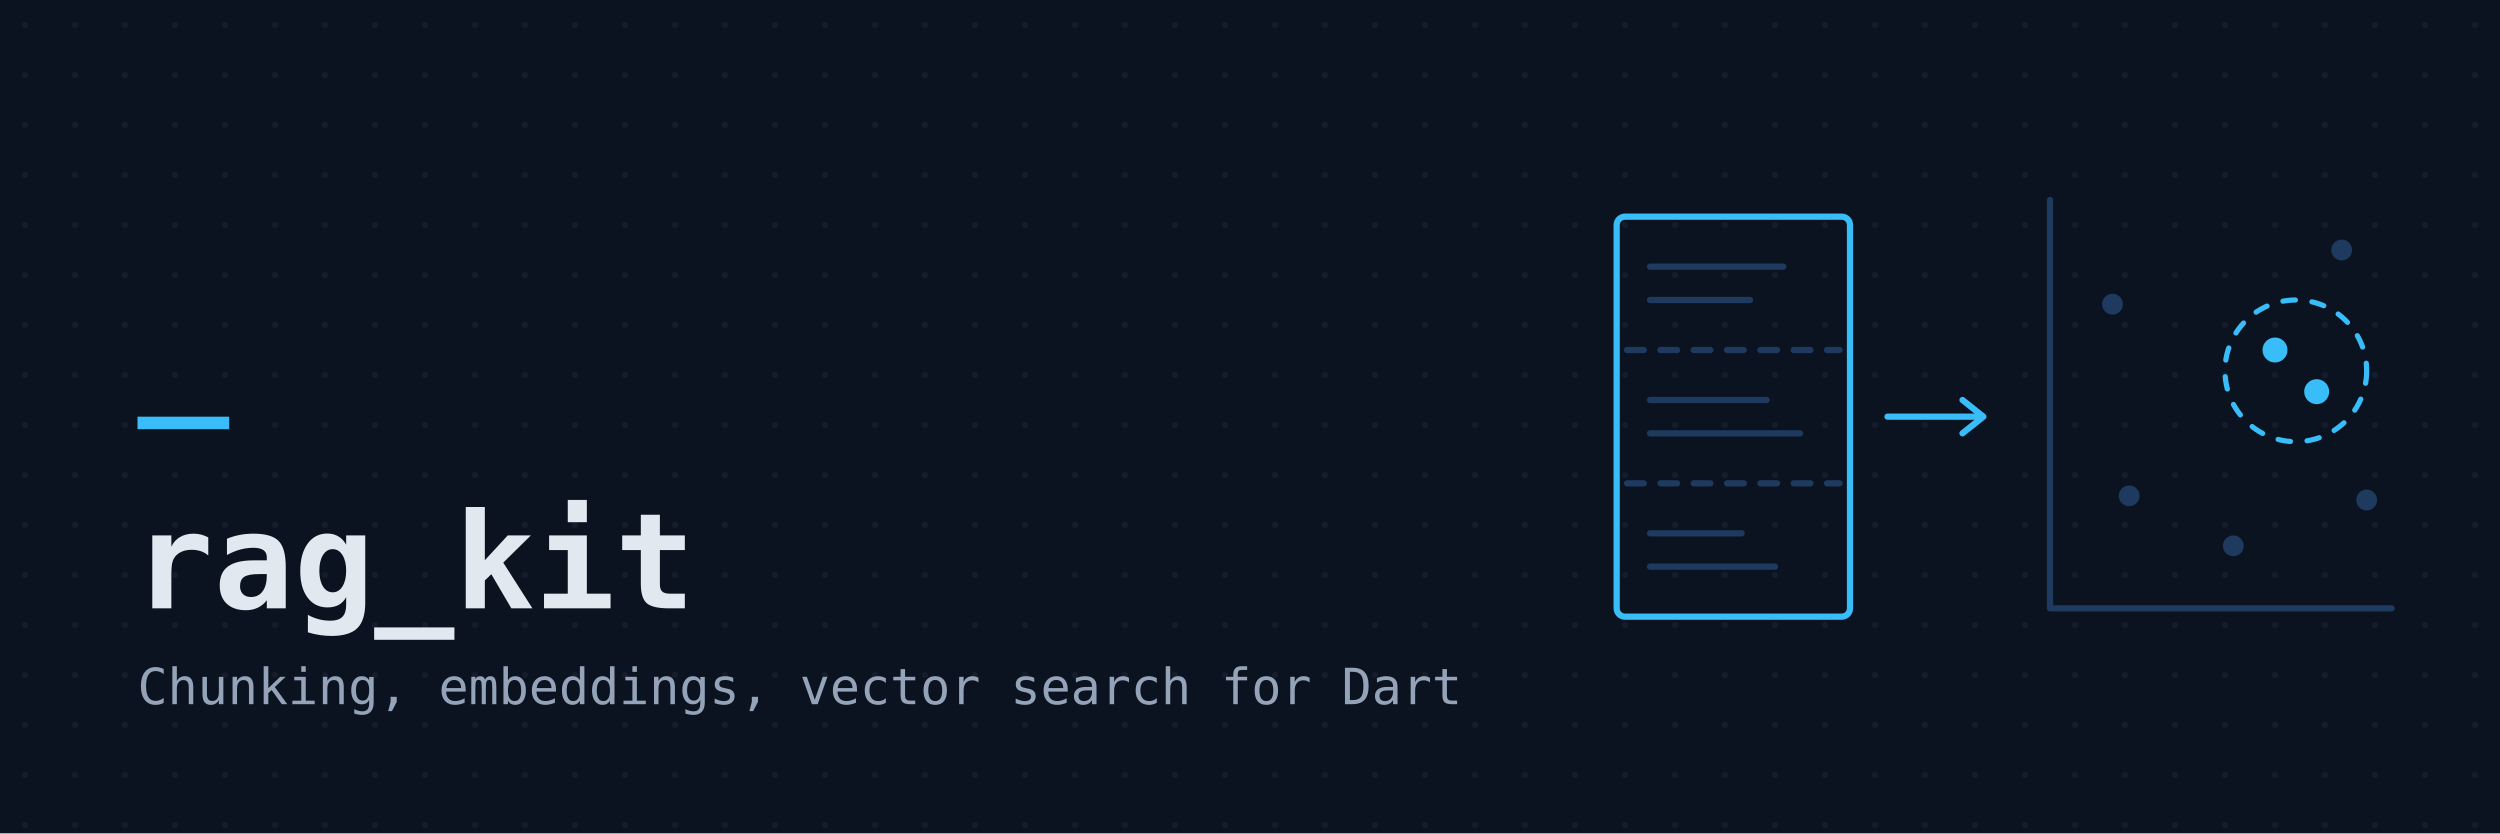
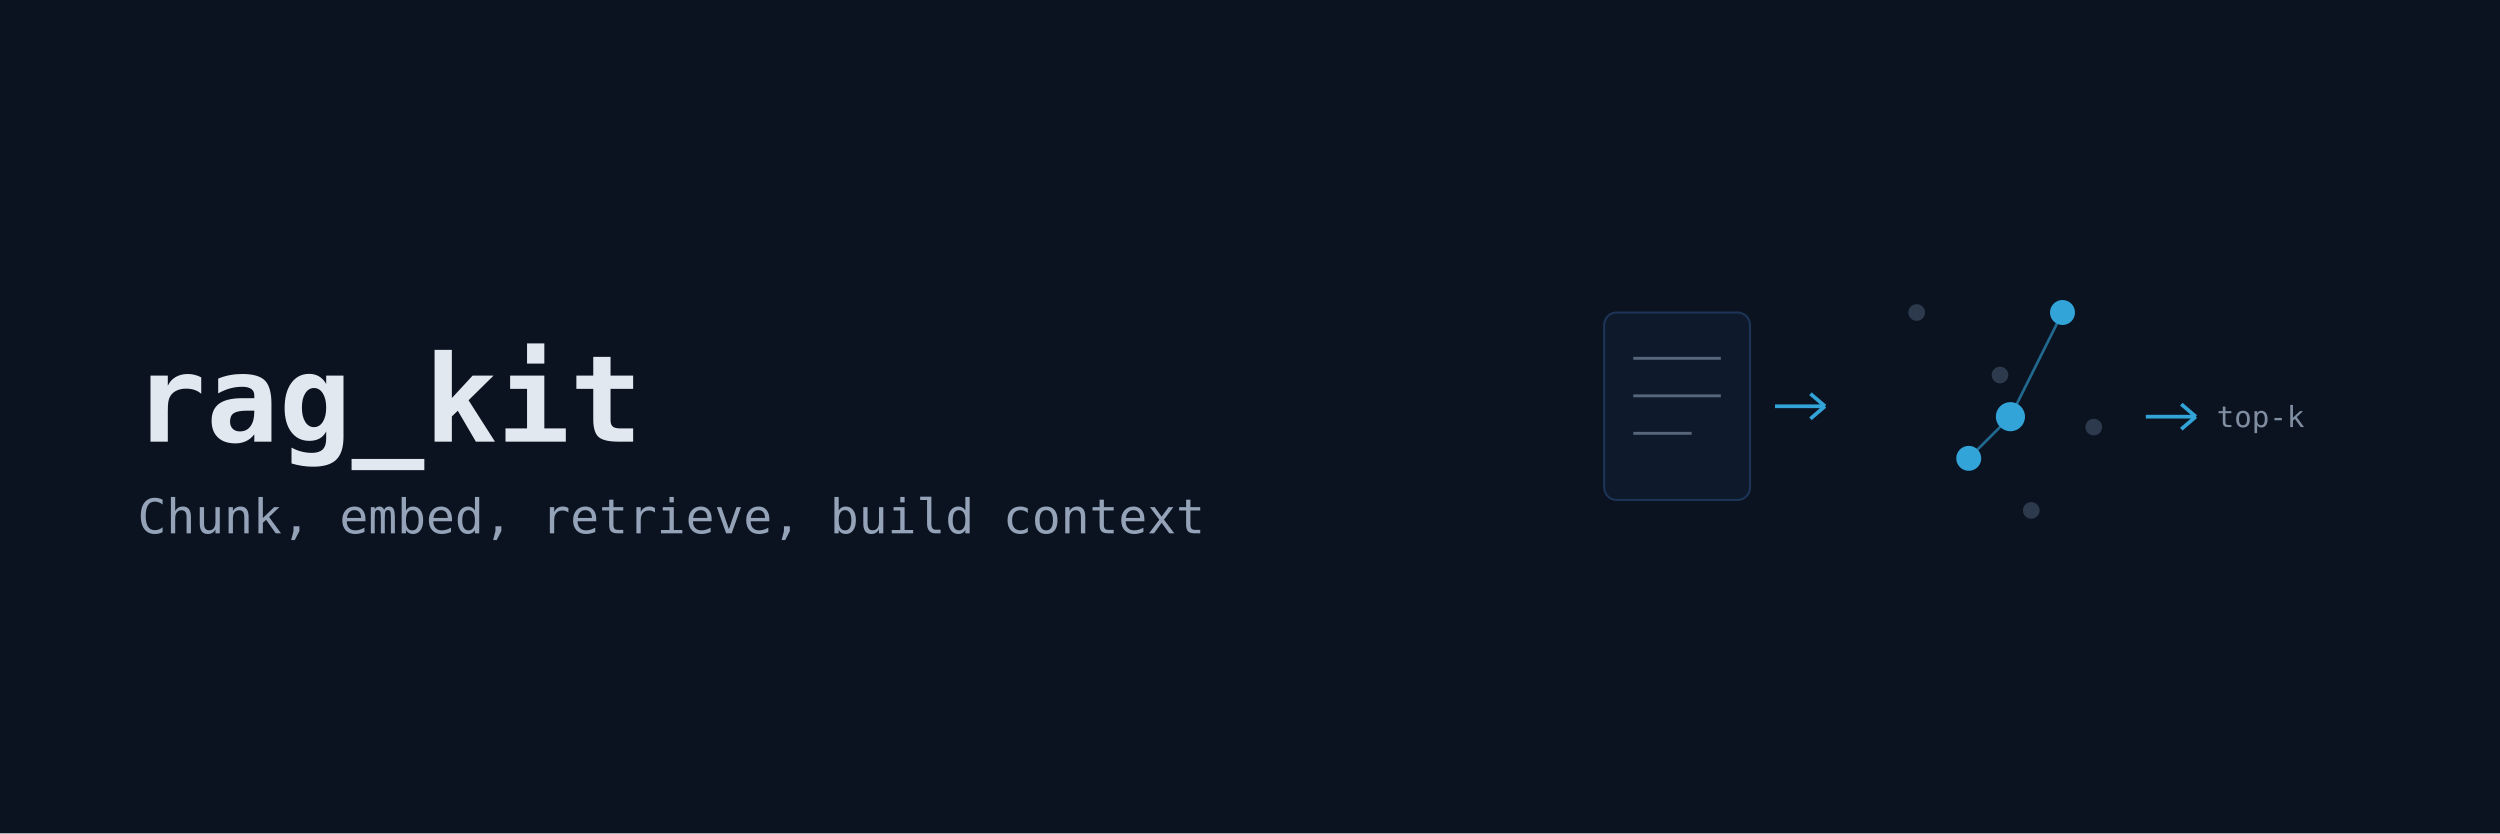
- <svg xmlns="http://www.w3.org/2000/svg" width="1200" height="400" viewBox="0 0 1200 400">
-   <defs>
-     <pattern id="dots" width="24" height="24" patternUnits="userSpaceOnUse">
-       <circle cx="12" cy="12" r="1.5" fill="#E2E8F0" fill-opacity="0.05" />
-     </pattern>
-   </defs>
+ <svg xmlns="http://www.w3.org/2000/svg" width="1200" height="400" viewBox="0 0 1200 400" font-family="Menlo, monospace">
  <rect width="1200" height="400" fill="#0B1220" />
-   <rect width="1200" height="400" fill="url(#dots)" />
-   <rect x="66" y="200" width="44" height="6" fill="#38BDF8" />
-   <text x="64" y="292" font-family="Menlo, monospace" font-size="64" font-weight="bold" fill="#E2E8F0">rag_kit</text>
-   <text x="66" y="338" font-family="Menlo, monospace" font-size="24" fill="#94A3B8">Chunking, embeddings, vector search for Dart</text>
-   <g fill="none" stroke-linecap="round" stroke-linejoin="round">
-     <rect x="776" y="104" width="112" height="192" rx="4" stroke="#38BDF8" stroke-width="3" />
-     <path d="M 781 168 L 883 168" stroke="#1E3A5F" stroke-width="3" stroke-dasharray="8 8" />
-     <path d="M 781 232 L 883 232" stroke="#1E3A5F" stroke-width="3" stroke-dasharray="8 8" />
-     <path d="M 792 128 L 856 128 M 792 144 L 840 144" stroke="#1E3A5F" stroke-width="3" />
-     <path d="M 792 192 L 848 192 M 792 208 L 864 208" stroke="#1E3A5F" stroke-width="3" />
-     <path d="M 792 256 L 836 256 M 792 272 L 852 272" stroke="#1E3A5F" stroke-width="3" />
-     <path d="M 906 200 L 950 200" stroke="#38BDF8" stroke-width="3" />
-     <path d="M 942 192 L 952 200 L 942 208" stroke="#38BDF8" stroke-width="3" />
-     <path d="M 984 96 L 984 292 L 1148 292" stroke="#1E3A5F" stroke-width="3" />
-     <circle cx="1014" cy="146" r="5" fill="#1E3A5F" />
-     <circle cx="1124" cy="120" r="5" fill="#1E3A5F" />
-     <circle cx="1022" cy="238" r="5" fill="#1E3A5F" />
-     <circle cx="1072" cy="262" r="5" fill="#1E3A5F" />
-     <circle cx="1136" cy="240" r="5" fill="#1E3A5F" />
-     <circle cx="1092" cy="168" r="6" fill="#38BDF8" />
-     <circle cx="1112" cy="188" r="6" fill="#38BDF8" />
-     <circle cx="1102" cy="178" r="34" stroke="#38BDF8" stroke-width="2.5" stroke-dasharray="6 8" />
+   <g opacity="0.85">
+     <rect x="770" y="150" width="70" height="90" rx="6" fill="#0E1A2E" stroke="#1E3A5F" />
+     <path d="M784 172 L826 172 M784 190 L826 190 M784 208 L812 208" stroke="#64748B" stroke-width="1.4" />
+     <path d="M852 195 l24 0 m0 0 l-7 -6 m7 6 l-7 6" stroke="#38BDF8" stroke-width="1.8" />
+     <circle cx="920" cy="150" r="4" fill="#334155" />
+     <circle cx="960" cy="180" r="4" fill="#334155" />
+     <circle cx="945" cy="220" r="4" fill="#334155" />
+     <circle cx="990" cy="150" r="4" fill="#334155" />
+     <circle cx="1005" cy="205" r="4" fill="#334155" />
+     <circle cx="975" cy="245" r="4" fill="#334155" />
+     <circle cx="965" cy="200" r="7" fill="#38BDF8" />
+     <circle cx="990" cy="150" r="6" fill="#38BDF8" />
+     <circle cx="945" cy="220" r="6" fill="#38BDF8" />
+     <path d="M965 200 L990 150 M965 200 L945 220" stroke="#38BDF8" stroke-width="1.3" opacity="0.6" />
+     <path d="M1030 200 l24 0 m0 0 l-7 -6 m7 6 l-7 6" stroke="#38BDF8" stroke-width="1.8" />
+     <text x="1064" y="205" font-size="14" fill="#94A3B8">top-k</text>
  </g>
+   <text x="64" y="212" font-size="58" font-weight="bold" fill="#E2E8F0">rag_kit</text>
+   <text x="66" y="256" font-size="23" fill="#94A3B8">Chunk, embed, retrieve, build context</text>
</svg>
